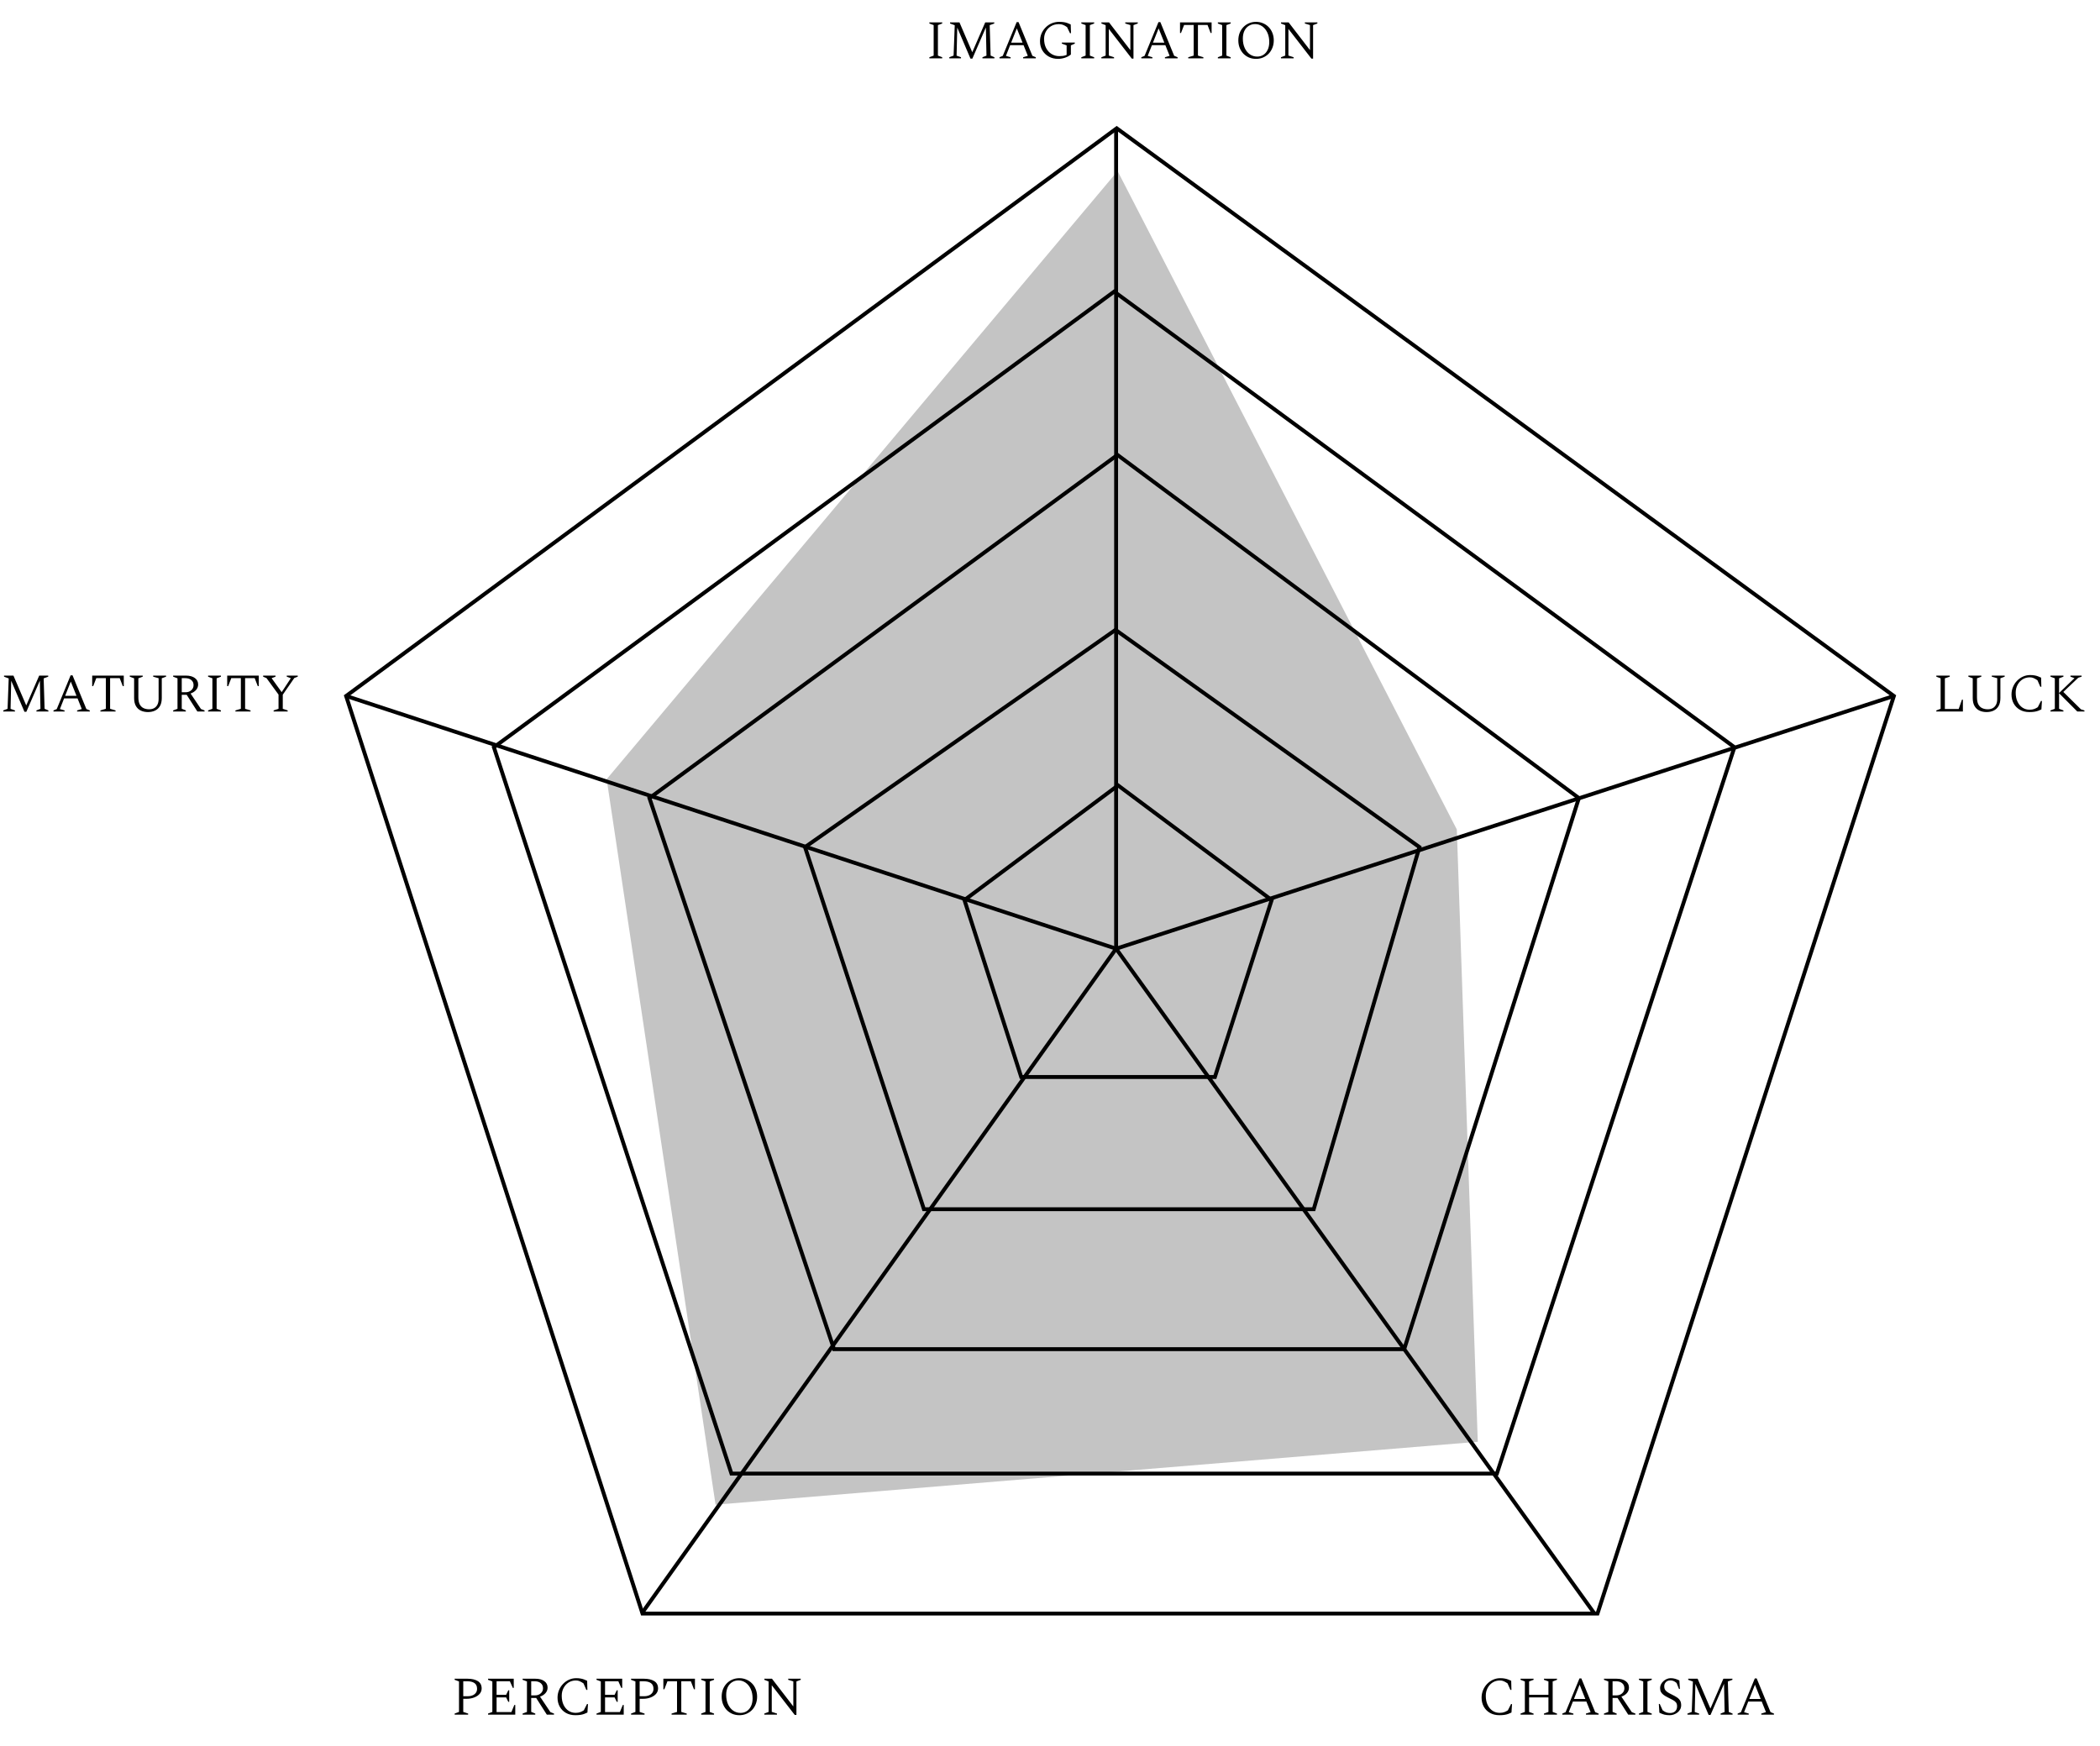
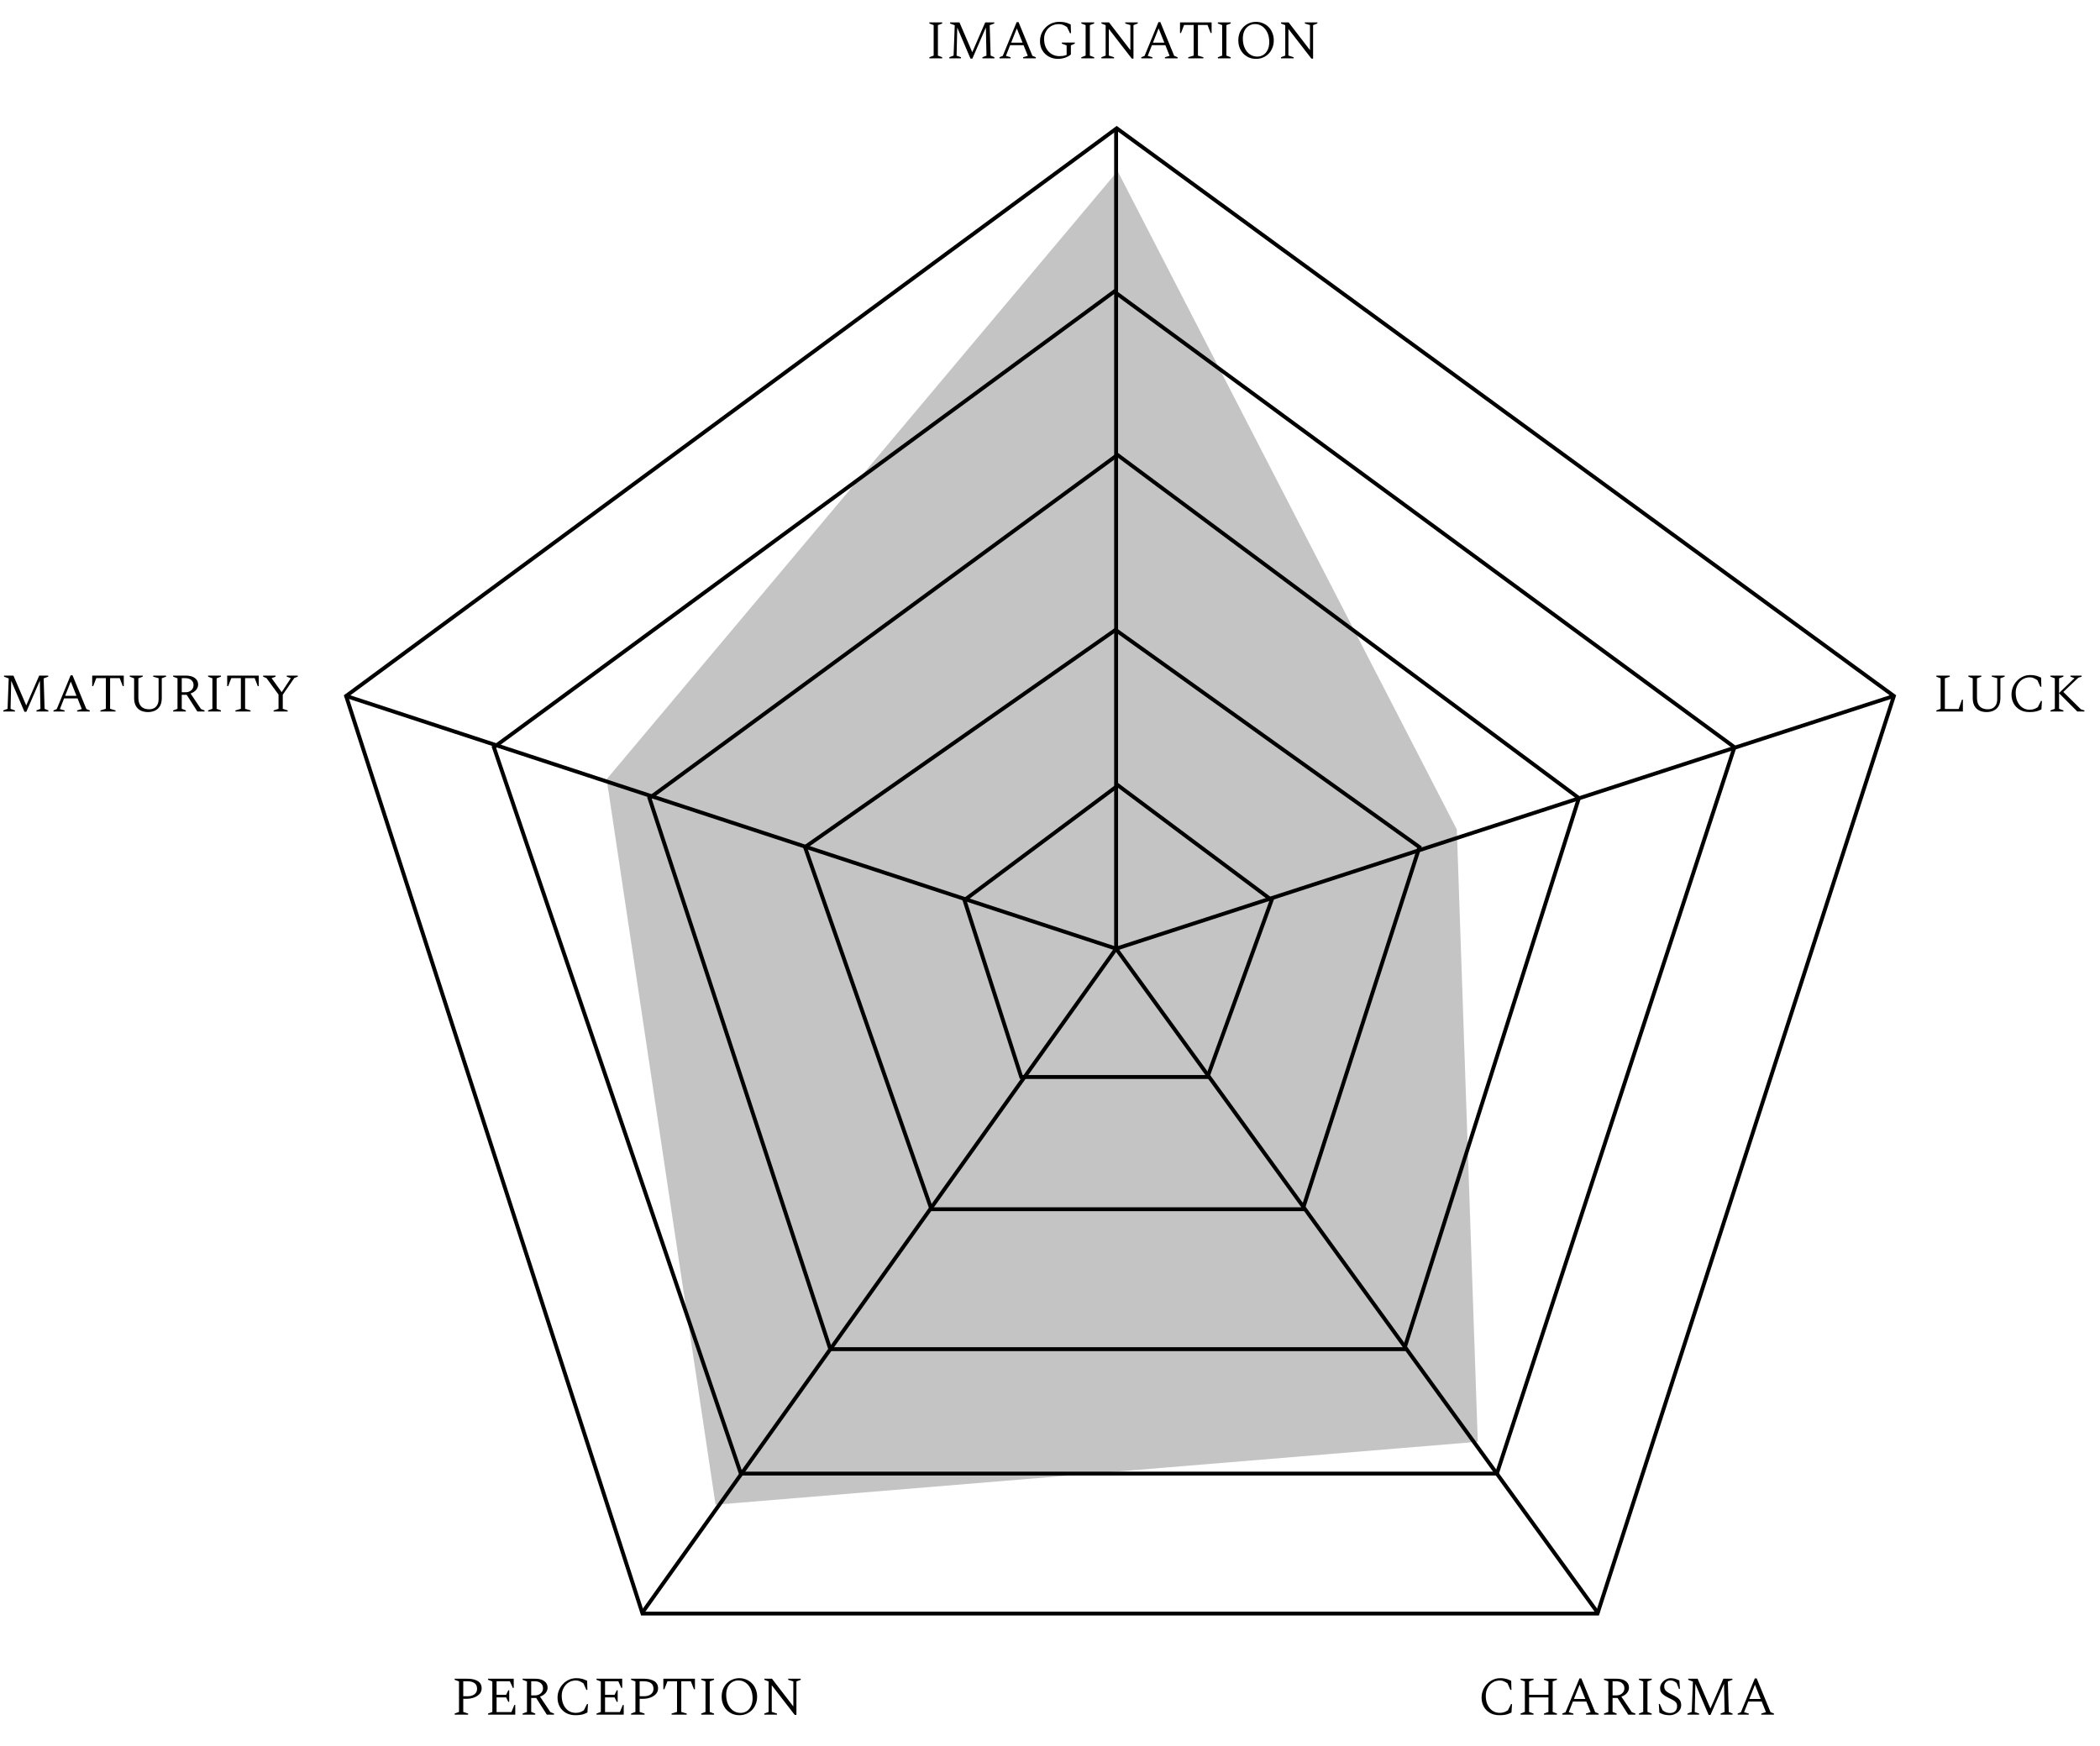
<svg xmlns="http://www.w3.org/2000/svg" width="540" height="449" viewBox="0 0 540 449" fill="none">
  <path d="M380 370.821L374.615 213.343L287.385 44L156 200.399L184 387L380 370.821Z" fill="#C4C4C4" />
  <path d="M410.787 415L487 179.009L287.153 33L89 179.009L165.213 415H410.787Z" stroke="black" />
-   <path d="M384.915 379L446 192.184L286.5 75L127 192.184L188.085 379H384.915Z" stroke="black" />
-   <path d="M361.082 347L406 205.266L287.348 117L167 205.266L214.461 347H361.082Z" stroke="black" />
-   <path d="M337.817 311L365 217.875L286.849 162L207 217.875L237.581 311H337.817Z" stroke="black" />
-   <path d="M312.402 277L327 231.494L287.5 202L248 231.494L262.598 277H312.402Z" stroke="black" />
+   <path d="M384.915 379L446 192.184L286.5 75L127 192.184L190.5 379H384.915Z" stroke="black" />
+   <path d="M361.082 347L406 205.266L287.348 117L167 205.266L213.5 347H361.082Z" stroke="black" />
+   <path d="M335 311L365 217.875L286.849 162L207 217.875L239.5 311H335Z" stroke="black" />
+   <path d="M310.5 277L327 231.494L287.5 202L248 231.494L262.598 277H310.5Z" stroke="black" />
  <path d="M487 179L287 244" stroke="black" />
  <path d="M287 33V244" stroke="black" />
  <path d="M89 179L287 244" stroke="black" />
  <path d="M165 415L287 244" stroke="black" />
-   <path d="M410 415L287 244" stroke="black" />
+   <path d="M411 415L287 244" stroke="black" />
  <path d="M238.98 15V14.72L240.086 14.3V6.46L238.98 6.04V5.76H242.284V6.04L241.178 6.46V14.3L242.284 14.72V15H238.98ZM244.104 15V14.72L245.21 14.3L245.504 6.488L244.3 6.04V5.76H246.722L250.012 13.432L253.344 5.76H255.668V6.04L254.492 6.474L254.73 14.3L255.71 14.72V15H252.63V14.72L253.666 14.314L253.512 7.062L250.04 15.07H249.55L246.148 7.09L245.98 14.314L247.114 14.72V15H244.104ZM257.015 15V14.72L257.855 14.37L261.425 5.69H261.915L265.471 14.356L266.353 14.72V15H263.091V14.72L264.295 14.356L263.203 11.626H259.745L258.667 14.37L259.871 14.72V15H257.015ZM260.011 10.968H262.937L261.467 7.3L260.011 10.968ZM272.093 15.14C271.197 15.14 270.395 14.944 269.685 14.552C268.985 14.16 268.435 13.628 268.033 12.956C267.632 12.275 267.431 11.5 267.431 10.632C267.431 9.913 267.557 9.251 267.809 8.644C268.071 8.037 268.425 7.51 268.873 7.062C269.321 6.605 269.844 6.25 270.441 5.998C271.039 5.746 271.673 5.62 272.345 5.62C272.84 5.62 273.255 5.648 273.591 5.704C273.937 5.76 274.245 5.839 274.515 5.942C274.795 6.045 275.066 6.161 275.327 6.292L275.397 8.546H275.145L274.389 6.978C273.997 6.698 273.647 6.502 273.339 6.39C273.031 6.269 272.681 6.208 272.289 6.208C271.533 6.208 270.871 6.376 270.301 6.712C269.732 7.048 269.284 7.505 268.957 8.084C268.64 8.653 268.481 9.288 268.481 9.988C268.481 10.921 268.659 11.719 269.013 12.382C269.368 13.045 269.839 13.553 270.427 13.908C271.025 14.263 271.678 14.44 272.387 14.44C272.714 14.44 273.027 14.421 273.325 14.384C273.633 14.337 273.951 14.249 274.277 14.118V11.668L273.045 11.22V10.94H276.377V11.22L275.369 11.668V14.02C274.968 14.365 274.464 14.641 273.857 14.846C273.251 15.042 272.663 15.14 272.093 15.14ZM278.054 15V14.72L279.16 14.3V6.46L278.054 6.04V5.76H281.358V6.04L280.252 6.46V14.3L281.358 14.72V15H278.054ZM283.206 15V14.72L284.312 14.3V6.474L283.22 6.04V5.76H285.18L290.668 12.886V6.446L289.352 6.04V5.76H292.572V6.04L291.466 6.46V15.07H291.032L285.124 7.44V14.286L286.468 14.72V15H283.206ZM293.478 15V14.72L294.318 14.37L297.888 5.69H298.378L301.934 14.356L302.816 14.72V15H299.554V14.72L300.758 14.356L299.666 11.626H296.208L295.13 14.37L296.334 14.72V15H293.478ZM296.474 10.968H299.4L297.93 7.3L296.474 10.968ZM305.549 15V14.72L306.949 14.3V6.418H304.485L303.687 8.476H303.435V5.76H311.555V8.476H311.303L310.505 6.418H308.041V14.3L309.441 14.72V15H305.549ZM313.164 15V14.72L314.27 14.3V6.46L313.164 6.04V5.76H316.468V6.04L315.362 6.46V14.3L316.468 14.72V15H313.164ZM322.977 15.14C322.324 15.14 321.717 15.023 321.157 14.79C320.607 14.547 320.126 14.216 319.715 13.796C319.314 13.367 318.997 12.863 318.763 12.284C318.539 11.705 318.427 11.071 318.427 10.38C318.427 9.689 318.539 9.055 318.763 8.476C318.997 7.897 319.314 7.398 319.715 6.978C320.126 6.549 320.607 6.217 321.157 5.984C321.717 5.741 322.324 5.62 322.977 5.62C323.631 5.62 324.233 5.741 324.783 5.984C325.343 6.217 325.829 6.549 326.239 6.978C326.65 7.398 326.967 7.897 327.191 8.476C327.425 9.055 327.541 9.689 327.541 10.38C327.541 11.071 327.425 11.705 327.191 12.284C326.967 12.863 326.65 13.367 326.239 13.796C325.829 14.216 325.343 14.547 324.783 14.79C324.233 15.023 323.631 15.14 322.977 15.14ZM323.271 14.552C323.887 14.552 324.429 14.398 324.895 14.09C325.362 13.782 325.726 13.348 325.987 12.788C326.249 12.228 326.379 11.57 326.379 10.814C326.379 9.881 326.216 9.069 325.889 8.378C325.563 7.687 325.124 7.151 324.573 6.768C324.023 6.385 323.411 6.194 322.739 6.194C322.123 6.194 321.577 6.348 321.101 6.656C320.625 6.955 320.252 7.384 319.981 7.944C319.72 8.504 319.589 9.162 319.589 9.918C319.589 10.851 319.753 11.668 320.079 12.368C320.406 13.059 320.845 13.595 321.395 13.978C321.955 14.361 322.581 14.552 323.271 14.552ZM329.389 15V14.72L330.495 14.3V6.474L329.403 6.04V5.76H331.363L336.851 12.886V6.446L335.535 6.04V5.76H338.755V6.04L337.649 6.46V15.07H337.215L331.307 7.44V14.286L332.651 14.72V15H329.389Z" fill="black" />
  <path d="M116.91 441V440.72L118.03 440.3V432.46L116.91 432.04V431.76H120.2C121.301 431.76 122.183 431.961 122.846 432.362C123.518 432.763 123.854 433.398 123.854 434.266C123.854 434.779 123.686 435.237 123.35 435.638C123.014 436.03 122.547 436.343 121.95 436.576C121.362 436.809 120.69 436.926 119.934 436.926H119.122V440.3L120.382 440.72V441H116.91ZM119.122 432.418V436.268H120.256C120.993 436.268 121.581 436.095 122.02 435.75C122.459 435.395 122.678 434.938 122.678 434.378C122.678 433.687 122.454 433.188 122.006 432.88C121.567 432.572 120.951 432.418 120.158 432.418H119.122ZM125.496 441V440.72L126.602 440.3V432.46L125.496 432.04V431.76H132.104V434.112H131.866L131.11 432.418H127.694V435.904H130.144L130.704 434.742H130.942V437.696H130.704L130.144 436.562H127.694V440.342H131.502L132.258 438.508H132.496V441H125.496ZM134.383 441V440.72L135.503 440.3V432.46L134.383 432.04V431.76H137.645C138.625 431.76 139.395 431.965 139.955 432.376C140.524 432.777 140.809 433.333 140.809 434.042C140.809 434.583 140.627 435.059 140.263 435.47C139.908 435.871 139.441 436.17 138.863 436.366L141.537 440.356L142.461 440.72V441H140.613L137.869 436.702H136.595V440.286L137.645 440.72V441H134.383ZM137.505 432.418H136.595V436.044H137.589C138.177 436.044 138.662 435.871 139.045 435.526C139.437 435.181 139.633 434.747 139.633 434.224C139.633 433.664 139.441 433.225 139.059 432.908C138.676 432.581 138.158 432.418 137.505 432.418ZM147.945 441.14C147.021 441.14 146.213 440.944 145.523 440.552C144.841 440.16 144.309 439.623 143.927 438.942C143.553 438.261 143.367 437.491 143.367 436.632C143.367 435.951 143.493 435.307 143.745 434.7C143.997 434.093 144.342 433.561 144.781 433.104C145.229 432.637 145.742 432.273 146.321 432.012C146.899 431.751 147.515 431.62 148.169 431.62C148.626 431.62 149.013 431.653 149.331 431.718C149.657 431.774 149.947 431.853 150.199 431.956C150.46 432.059 150.721 432.171 150.983 432.292L151.039 434.63H150.773L150.045 432.964C149.681 432.712 149.354 432.525 149.065 432.404C148.775 432.273 148.453 432.208 148.099 432.208C147.389 432.208 146.759 432.381 146.209 432.726C145.667 433.071 145.238 433.543 144.921 434.14C144.603 434.737 144.445 435.409 144.445 436.156C144.445 437.052 144.603 437.831 144.921 438.494C145.238 439.147 145.663 439.651 146.195 440.006C146.736 440.361 147.343 440.538 148.015 440.538C148.491 440.538 148.897 440.473 149.233 440.342C149.569 440.211 149.867 440.057 150.129 439.88L150.941 438.284H151.193L151.053 440.454C150.782 440.594 150.502 440.715 150.213 440.818C149.933 440.921 149.611 441 149.247 441.056C148.892 441.112 148.458 441.14 147.945 441.14ZM153.387 441V440.72L154.493 440.3V432.46L153.387 432.04V431.76H159.995V434.112H159.757L159.001 432.418H155.585V435.904H158.035L158.595 434.742H158.833V437.696H158.595L158.035 436.562H155.585V440.342H159.393L160.149 438.508H160.387V441H153.387ZM162.273 441V440.72L163.393 440.3V432.46L162.273 432.04V431.76H165.563C166.665 431.76 167.547 431.961 168.209 432.362C168.881 432.763 169.217 433.398 169.217 434.266C169.217 434.779 169.049 435.237 168.713 435.638C168.377 436.03 167.911 436.343 167.313 436.576C166.725 436.809 166.053 436.926 165.297 436.926H164.485V440.3L165.745 440.72V441H162.273ZM164.485 432.418V436.268H165.619C166.357 436.268 166.945 436.095 167.383 435.75C167.822 435.395 168.041 434.938 168.041 434.378C168.041 433.687 167.817 433.188 167.369 432.88C166.931 432.572 166.315 432.418 165.521 432.418H164.485ZM172.693 441V440.72L174.093 440.3V432.418H171.629L170.831 434.476H170.579V431.76H178.699V434.476H178.447L177.649 432.418H175.185V440.3L176.585 440.72V441H172.693ZM180.308 441V440.72L181.414 440.3V432.46L180.308 432.04V431.76H183.612V432.04L182.506 432.46V440.3L183.612 440.72V441H180.308ZM190.122 441.14C189.468 441.14 188.862 441.023 188.302 440.79C187.751 440.547 187.27 440.216 186.86 439.796C186.458 439.367 186.141 438.863 185.908 438.284C185.684 437.705 185.572 437.071 185.572 436.38C185.572 435.689 185.684 435.055 185.908 434.476C186.141 433.897 186.458 433.398 186.86 432.978C187.27 432.549 187.751 432.217 188.302 431.984C188.862 431.741 189.468 431.62 190.122 431.62C190.775 431.62 191.377 431.741 191.928 431.984C192.488 432.217 192.973 432.549 193.384 432.978C193.794 433.398 194.112 433.897 194.336 434.476C194.569 435.055 194.686 435.689 194.686 436.38C194.686 437.071 194.569 437.705 194.336 438.284C194.112 438.863 193.794 439.367 193.384 439.796C192.973 440.216 192.488 440.547 191.928 440.79C191.377 441.023 190.775 441.14 190.122 441.14ZM190.416 440.552C191.032 440.552 191.573 440.398 192.04 440.09C192.506 439.782 192.87 439.348 193.132 438.788C193.393 438.228 193.524 437.57 193.524 436.814C193.524 435.881 193.36 435.069 193.034 434.378C192.707 433.687 192.268 433.151 191.718 432.768C191.167 432.385 190.556 432.194 189.884 432.194C189.268 432.194 188.722 432.348 188.246 432.656C187.77 432.955 187.396 433.384 187.126 433.944C186.864 434.504 186.734 435.162 186.734 435.918C186.734 436.851 186.897 437.668 187.224 438.368C187.55 439.059 187.989 439.595 188.54 439.978C189.1 440.361 189.725 440.552 190.416 440.552ZM196.534 441V440.72L197.64 440.3V432.474L196.548 432.04V431.76H198.508L203.996 438.886V432.446L202.68 432.04V431.76H205.9V432.04L204.794 432.46V441.07H204.36L198.452 433.44V440.286L199.796 440.72V441H196.534Z" fill="black" />
  <path d="M0.84 183V182.72L1.946 182.3L2.24 174.488L1.036 174.04V173.76H3.458L6.748 181.432L10.08 173.76H12.404V174.04L11.228 174.474L11.466 182.3L12.446 182.72V183H9.366V182.72L10.402 182.314L10.248 175.062L6.776 183.07H6.286L2.884 175.09L2.716 182.314L3.85 182.72V183H0.84ZM13.751 183V182.72L14.591 182.37L18.161 173.69H18.651L22.207 182.356L23.089 182.72V183H19.827V182.72L21.031 182.356L19.939 179.626H16.481L15.403 182.37L16.607 182.72V183H13.751ZM16.747 178.968H19.673L18.203 175.3L16.747 178.968ZM25.822 183V182.72L27.222 182.3V174.418H24.758L23.96 176.476H23.708V173.76H31.828V176.476H31.576L30.778 174.418H28.314V182.3L29.714 182.72V183H25.822ZM38.043 183.14C37.362 183.14 36.75 183.014 36.209 182.762C35.677 182.51 35.257 182.118 34.949 181.586C34.641 181.054 34.487 180.363 34.487 179.514V174.46L33.367 174.04V173.76H36.699V174.04L35.579 174.46V179.318C35.579 180.093 35.696 180.709 35.929 181.166C36.172 181.614 36.503 181.936 36.923 182.132C37.343 182.328 37.824 182.426 38.365 182.426C38.813 182.426 39.219 182.337 39.583 182.16C39.947 181.973 40.236 181.684 40.451 181.292C40.675 180.9 40.787 180.387 40.787 179.752V174.432L39.387 174.04V173.76H42.705V174.04L41.599 174.446V179.514C41.599 180.363 41.445 181.054 41.137 181.586C40.829 182.118 40.404 182.51 39.863 182.762C39.331 183.014 38.724 183.14 38.043 183.14ZM44.523 183V182.72L45.643 182.3V174.46L44.523 174.04V173.76H47.785C48.765 173.76 49.535 173.965 50.095 174.376C50.665 174.777 50.949 175.333 50.949 176.042C50.949 176.583 50.767 177.059 50.403 177.47C50.049 177.871 49.582 178.17 49.003 178.366L51.677 182.356L52.601 182.72V183H50.753L48.009 178.702H46.735V182.286L47.785 182.72V183H44.523ZM47.645 174.418H46.735V178.044H47.729C48.317 178.044 48.803 177.871 49.185 177.526C49.577 177.181 49.773 176.747 49.773 176.224C49.773 175.664 49.582 175.225 49.199 174.908C48.817 174.581 48.299 174.418 47.645 174.418ZM53.507 183V182.72L54.613 182.3V174.46L53.507 174.04V173.76H56.811V174.04L55.705 174.46V182.3L56.811 182.72V183H53.507ZM60.535 183V182.72L61.935 182.3V174.418H59.471L58.673 176.476H58.421V173.76H66.541V176.476H66.289L65.491 174.418H63.027V182.3L64.427 182.72V183H60.535ZM70.362 183V182.72L71.622 182.3V178.646L68.528 174.404L67.66 174.04V173.76H70.852V174.04L69.872 174.404V174.46L72.434 178.016L74.758 174.474V174.418L73.736 174.04V173.76H76.564V174.04L75.682 174.376L72.714 178.674V182.3L73.974 182.72V183H70.362Z" fill="black" />
  <path d="M385.558 441.14C384.634 441.14 383.827 440.944 383.136 440.552C382.455 440.16 381.923 439.623 381.54 438.942C381.167 438.261 380.98 437.491 380.98 436.632C380.98 435.951 381.106 435.307 381.358 434.7C381.61 434.093 381.955 433.561 382.394 433.104C382.842 432.637 383.355 432.273 383.934 432.012C384.513 431.751 385.129 431.62 385.782 431.62C386.239 431.62 386.627 431.653 386.944 431.718C387.271 431.774 387.56 431.853 387.812 431.956C388.073 432.059 388.335 432.171 388.596 432.292L388.652 434.63H388.386L387.658 432.964C387.294 432.712 386.967 432.525 386.678 432.404C386.389 432.273 386.067 432.208 385.712 432.208C385.003 432.208 384.373 432.381 383.822 432.726C383.281 433.071 382.851 433.543 382.534 434.14C382.217 434.737 382.058 435.409 382.058 436.156C382.058 437.052 382.217 437.831 382.534 438.494C382.851 439.147 383.276 439.651 383.808 440.006C384.349 440.361 384.956 440.538 385.628 440.538C386.104 440.538 386.51 440.473 386.846 440.342C387.182 440.211 387.481 440.057 387.742 439.88L388.554 438.284H388.806L388.666 440.454C388.395 440.594 388.115 440.715 387.826 440.818C387.546 440.921 387.224 441 386.86 441.056C386.505 441.112 386.071 441.14 385.558 441.14ZM391 441V440.72L392.106 440.3V432.46L391 432.04V431.76H394.346V432.04L393.198 432.46V435.904H398.168V432.46L397.02 432.04V431.76H400.366V432.04L399.26 432.46V440.3L400.366 440.72V441H397.02V440.72L398.168 440.3V436.562H393.198V440.3L394.346 440.72V441H391ZM401.735 441V440.72L402.575 440.37L406.145 431.69H406.635L410.191 440.356L411.073 440.72V441H407.811V440.72L409.015 440.356L407.923 437.626H404.465L403.387 440.37L404.591 440.72V441H401.735ZM404.731 436.968H407.657L406.187 433.3L404.731 436.968ZM412.451 441V440.72L413.571 440.3V432.46L412.451 432.04V431.76H415.713C416.693 431.76 417.463 431.965 418.023 432.376C418.592 432.777 418.877 433.333 418.877 434.042C418.877 434.583 418.695 435.059 418.331 435.47C417.976 435.871 417.51 436.17 416.931 436.366L419.605 440.356L420.529 440.72V441H418.681L415.937 436.702H414.663V440.286L415.713 440.72V441H412.451ZM415.573 432.418H414.663V436.044H415.657C416.245 436.044 416.73 435.871 417.113 435.526C417.505 435.181 417.701 434.747 417.701 434.224C417.701 433.664 417.51 433.225 417.127 432.908C416.744 432.581 416.226 432.418 415.573 432.418ZM421.435 441V440.72L422.541 440.3V432.46L421.435 432.04V431.76H424.739V432.04L423.633 432.46V440.3L424.739 440.72V441H421.435ZM429.359 441.14C428.799 441.14 428.323 441.089 427.931 440.986C427.539 440.874 427.128 440.711 426.699 440.496L426.559 438.256H426.797L427.525 439.866C427.861 440.127 428.183 440.314 428.491 440.426C428.799 440.529 429.111 440.58 429.429 440.58C430.007 440.58 430.455 440.426 430.773 440.118C431.09 439.81 431.249 439.385 431.249 438.844C431.249 438.424 431.151 438.093 430.955 437.85C430.759 437.607 430.479 437.393 430.115 437.206C429.76 437.019 429.34 436.805 428.855 436.562C428.425 436.347 428.066 436.133 427.777 435.918C427.487 435.703 427.263 435.456 427.105 435.176C426.955 434.896 426.881 434.546 426.881 434.126C426.881 433.818 426.955 433.515 427.105 433.216C427.254 432.917 427.455 432.651 427.707 432.418C427.968 432.175 428.257 431.984 428.575 431.844C428.901 431.695 429.237 431.62 429.583 431.62C430.012 431.62 430.399 431.671 430.745 431.774C431.099 431.877 431.463 432.021 431.837 432.208L431.977 434.392H431.739L431.123 432.852C430.833 432.609 430.567 432.441 430.325 432.348C430.091 432.245 429.821 432.194 429.513 432.194C429.027 432.194 428.645 432.343 428.365 432.642C428.085 432.931 427.945 433.295 427.945 433.734C427.945 434.061 428.01 434.341 428.141 434.574C428.281 434.798 428.491 435.008 428.771 435.204C429.051 435.391 429.405 435.587 429.835 435.792C430.395 436.063 430.857 436.319 431.221 436.562C431.585 436.805 431.855 437.085 432.033 437.402C432.21 437.71 432.299 438.102 432.299 438.578C432.299 438.979 432.21 439.339 432.033 439.656C431.855 439.973 431.622 440.244 431.333 440.468C431.043 440.683 430.726 440.851 430.381 440.972C430.035 441.084 429.695 441.14 429.359 441.14ZM433.914 441V440.72L435.02 440.3L435.314 432.488L434.11 432.04V431.76H436.532L439.822 439.432L443.154 431.76H445.478V432.04L444.302 432.474L444.54 440.3L445.52 440.72V441H442.44V440.72L443.476 440.314L443.322 433.062L439.85 441.07H439.36L435.958 433.09L435.79 440.314L436.924 440.72V441H433.914ZM446.825 441V440.72L447.665 440.37L451.235 431.69H451.725L455.281 440.356L456.163 440.72V441H452.901V440.72L454.105 440.356L453.013 437.626H449.555L448.477 440.37L449.681 440.72V441H446.825ZM449.821 436.968H452.747L451.277 433.3L449.821 436.968Z" fill="black" />
  <path d="M497.91 183V182.72L499.016 182.3V174.46L497.91 174.04V173.76H501.368V174.04L500.108 174.46V182.342H503.664L504.504 179.948H504.742V183H497.91ZM510.83 183.14C510.149 183.14 509.537 183.014 508.996 182.762C508.464 182.51 508.044 182.118 507.736 181.586C507.428 181.054 507.274 180.363 507.274 179.514V174.46L506.154 174.04V173.76H509.486V174.04L508.366 174.46V179.318C508.366 180.093 508.483 180.709 508.716 181.166C508.959 181.614 509.29 181.936 509.71 182.132C510.13 182.328 510.611 182.426 511.152 182.426C511.6 182.426 512.006 182.337 512.37 182.16C512.734 181.973 513.023 181.684 513.238 181.292C513.462 180.9 513.574 180.387 513.574 179.752V174.432L512.174 174.04V173.76H515.492V174.04L514.386 174.446V179.514C514.386 180.363 514.232 181.054 513.924 181.586C513.616 182.118 513.191 182.51 512.65 182.762C512.118 183.014 511.511 183.14 510.83 183.14ZM521.822 183.14C520.898 183.14 520.09 182.944 519.4 182.552C518.718 182.16 518.186 181.623 517.804 180.942C517.43 180.261 517.244 179.491 517.244 178.632C517.244 177.951 517.37 177.307 517.622 176.7C517.874 176.093 518.219 175.561 518.658 175.104C519.106 174.637 519.619 174.273 520.198 174.012C520.776 173.751 521.392 173.62 522.046 173.62C522.503 173.62 522.89 173.653 523.208 173.718C523.534 173.774 523.824 173.853 524.076 173.956C524.337 174.059 524.598 174.171 524.86 174.292L524.916 176.63H524.65L523.922 174.964C523.558 174.712 523.231 174.525 522.942 174.404C522.652 174.273 522.33 174.208 521.976 174.208C521.266 174.208 520.636 174.381 520.086 174.726C519.544 175.071 519.115 175.543 518.798 176.14C518.48 176.737 518.322 177.409 518.322 178.156C518.322 179.052 518.48 179.831 518.798 180.494C519.115 181.147 519.54 181.651 520.072 182.006C520.613 182.361 521.22 182.538 521.892 182.538C522.368 182.538 522.774 182.473 523.11 182.342C523.446 182.211 523.744 182.057 524.006 181.88L524.818 180.284H525.07L524.93 182.454C524.659 182.594 524.379 182.715 524.09 182.818C523.81 182.921 523.488 183 523.124 183.056C522.769 183.112 522.335 183.14 521.822 183.14ZM527.264 183V182.72L528.384 182.3V174.46L527.264 174.04V173.76H530.596V174.04L529.476 174.46V178.24L533.438 174.418L532.402 174.04V173.76H535.272V174.04L534.418 174.306L530.568 177.96L535.104 182.44L536 182.72V183H534.166L529.476 178.296V182.3L530.596 182.72V183H527.264Z" fill="black" />
</svg>
